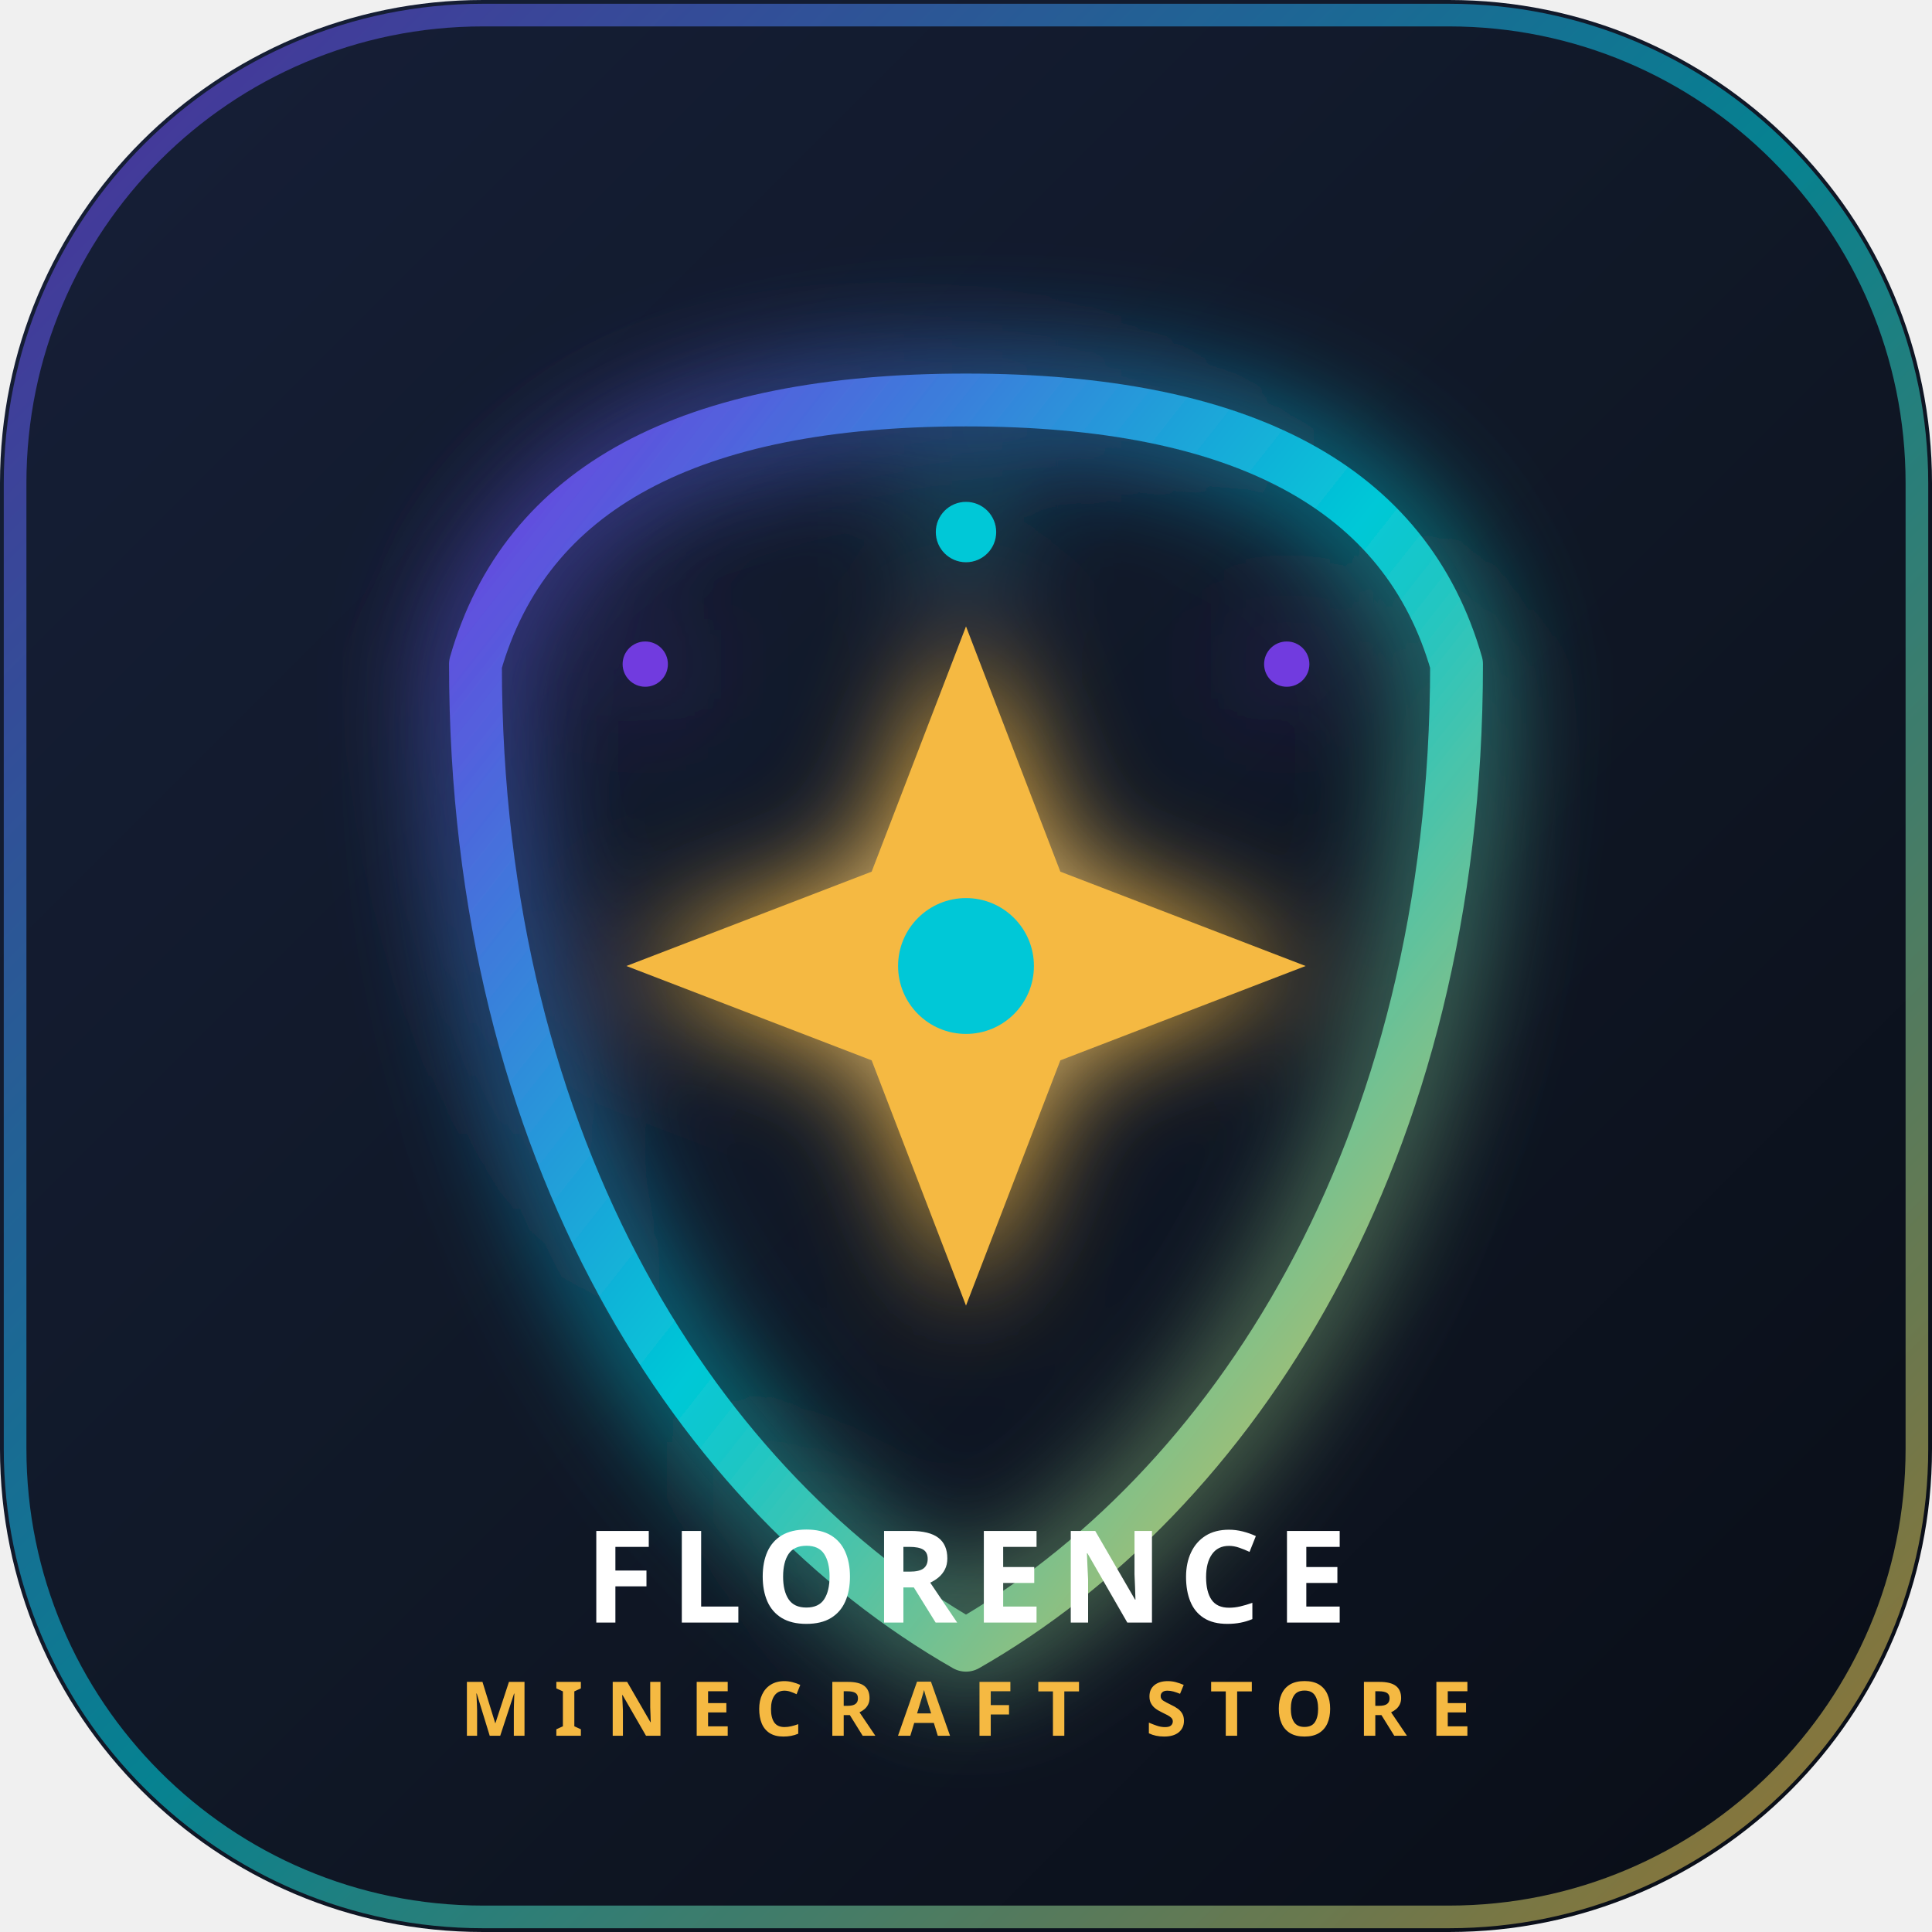
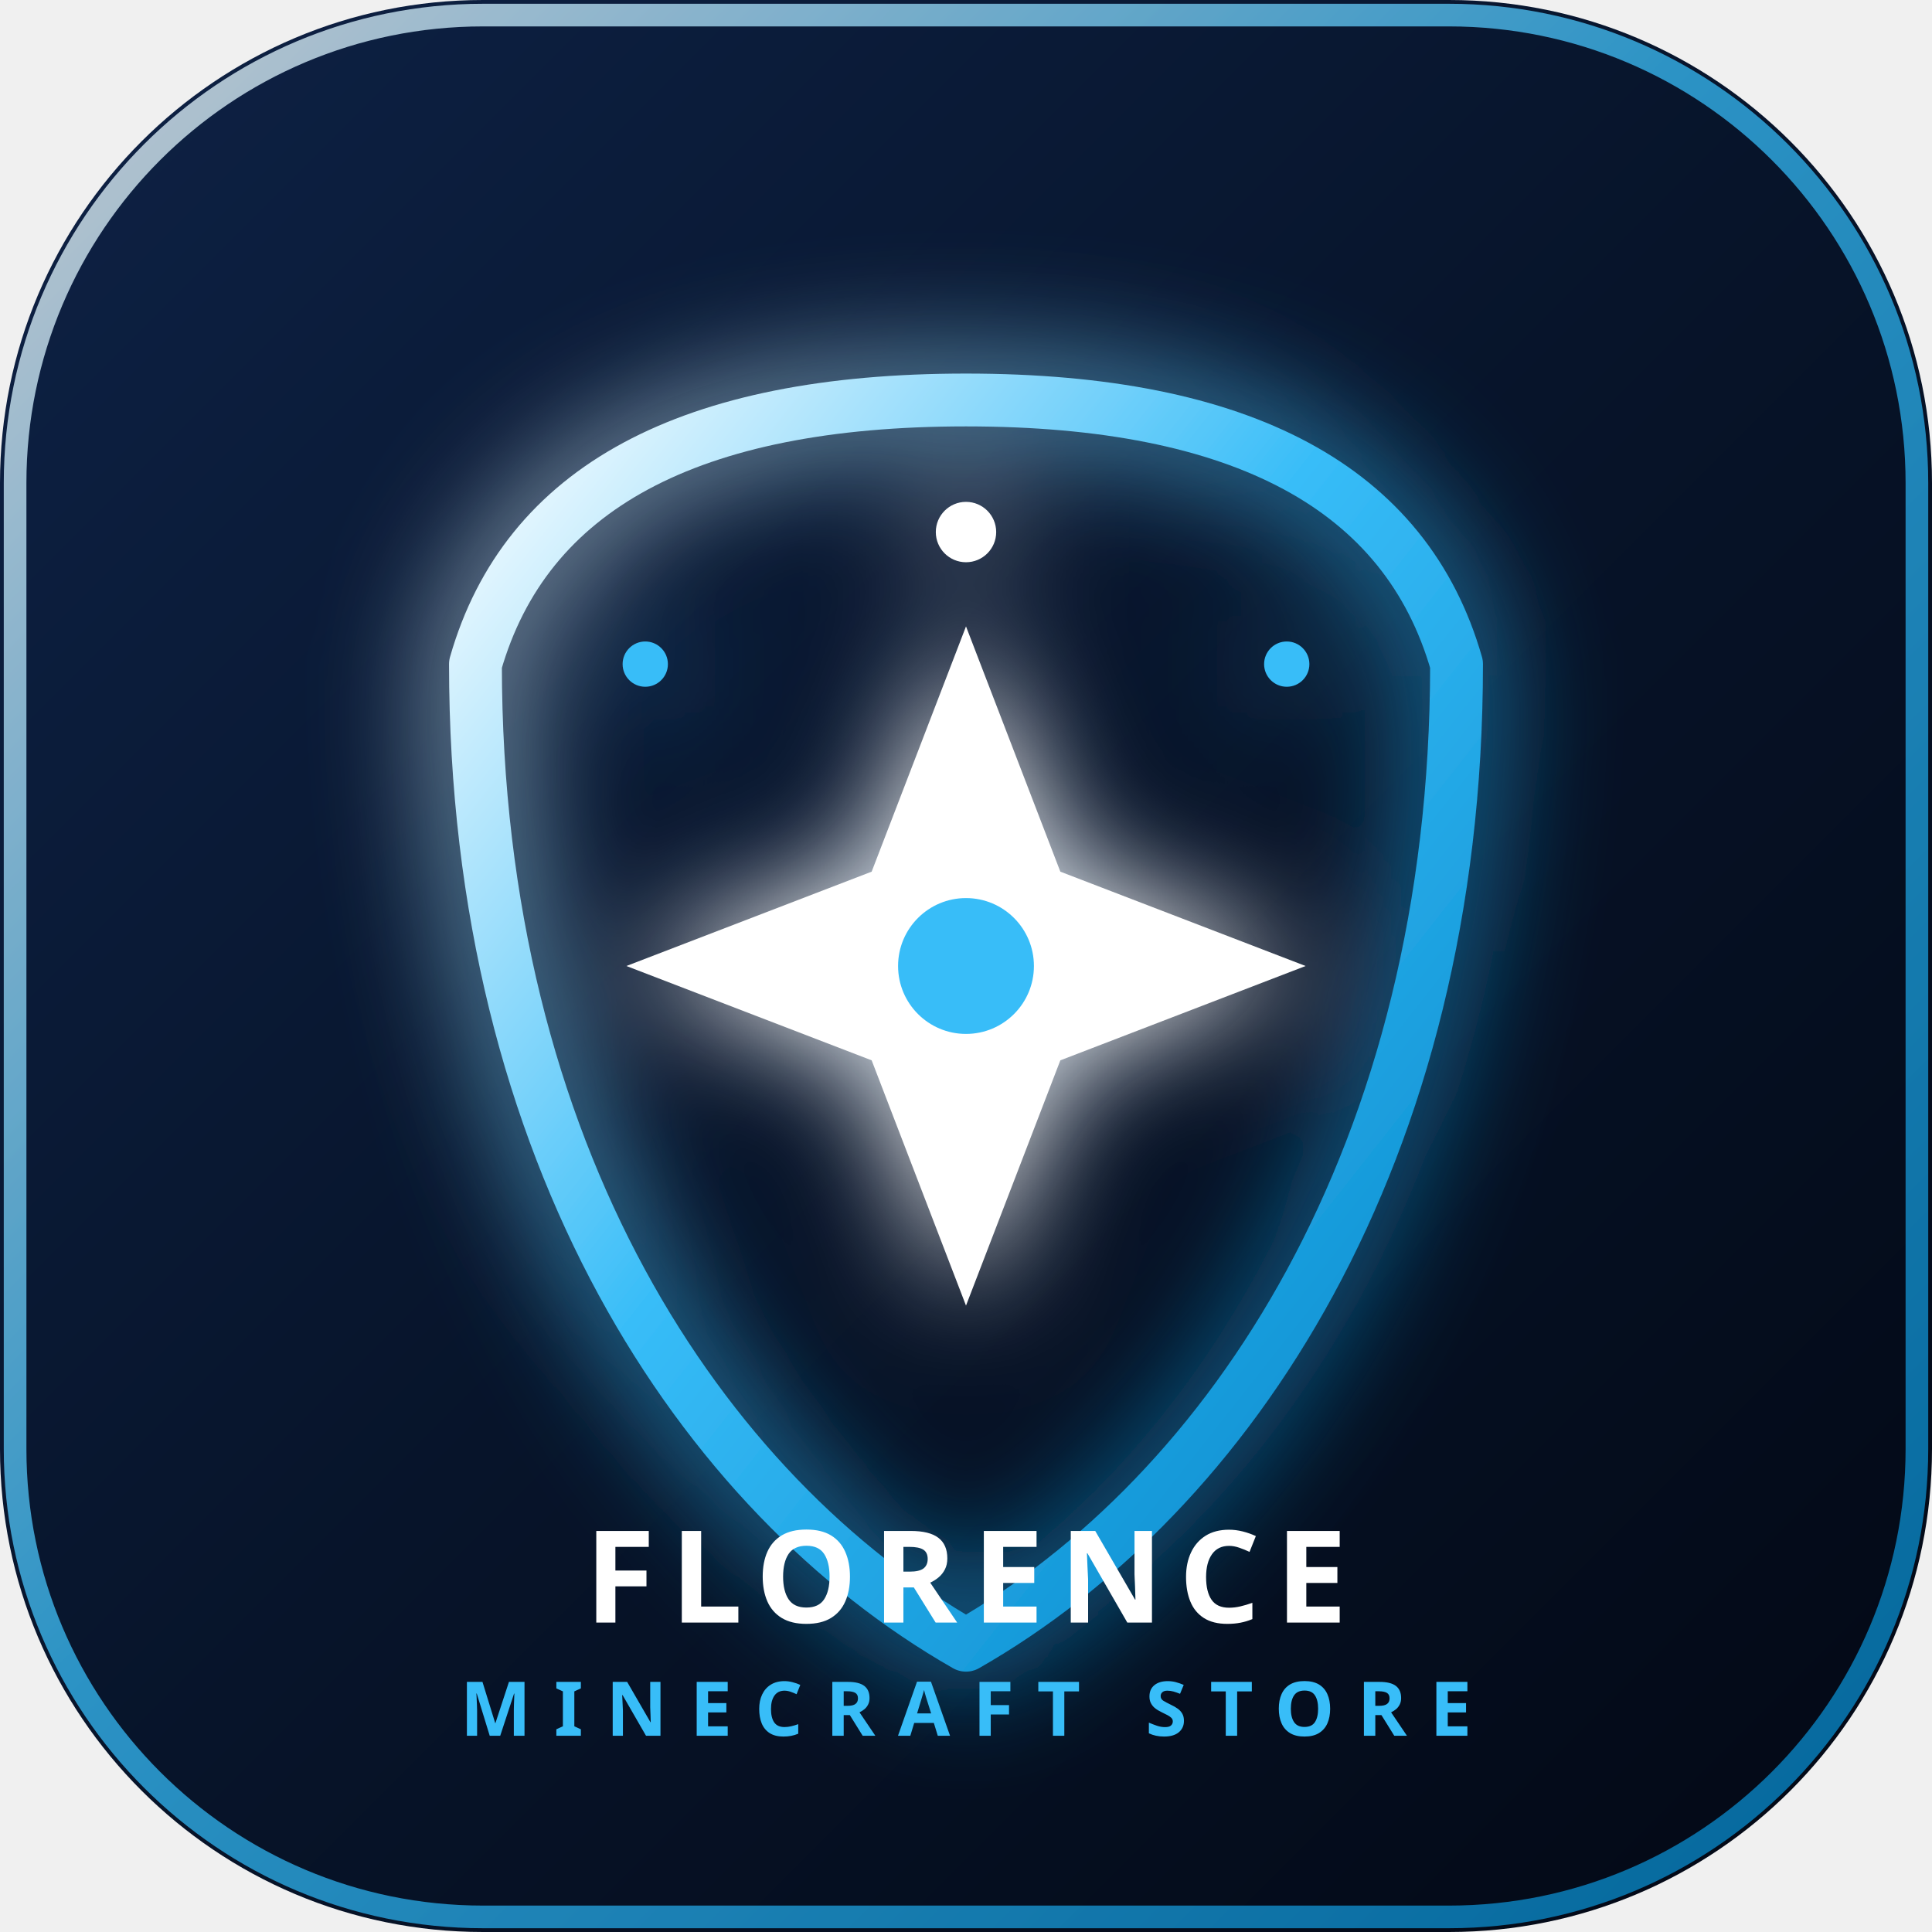
<svg xmlns="http://www.w3.org/2000/svg" viewBox="0 0 512 512" width="512" height="512">
  <defs>
    <linearGradient id="bgGrad" x1="0%" y1="0%" x2="100%" y2="100%">
-       <stop offset="0%" stop-color="#161f38" />
-       <stop offset="50%" stop-color="#101827" />
-       <stop offset="100%" stop-color="#090d16" />
+       <stop offset="0%" stop-color="#0e2246" />
+       <stop offset="50%" stop-color="#07142a" />
+       <stop offset="100%" stop-color="#030814" />
    </linearGradient>
-     <linearGradient id="shieldGrad" x1="0%" y1="0%" x2="100%" y2="100%">
-       <stop offset="0%" stop-color="#713BDF" />
-       <stop offset="50%" stop-color="#00C8D7" />
-       <stop offset="100%" stop-color="#F5B942" />
+     <linearGradient id="blueWhiteGrad" x1="0%" y1="0%" x2="100%" y2="100%">
+       <stop offset="0%" stop-color="#FFFFFF" />
+       <stop offset="45%" stop-color="#38BDF8" />
+       <stop offset="100%" stop-color="#0284C7" />
    </linearGradient>
-     <filter id="glow" x="-20%" y="-20%" width="140%" height="140%">
-       <feGaussianBlur stdDeviation="15" result="blur" />
+     <filter id="iceGlow" x="-20%" y="-20%" width="140%" height="140%">
+       <feGaussianBlur stdDeviation="16" result="blur" />
      <feComposite in="SourceGraphic" in2="blur" operator="over" />
    </filter>
  </defs>
  <rect width="512" height="512" rx="128" fill="url(#bgGrad)" />
-   <rect width="504" height="504" x="4" y="4" rx="124" fill="none" stroke="url(#shieldGrad)" stroke-width="6" opacity="0.6" />
-   <g transform="translate(256, 256)" filter="url(#glow)">
-     <path d="M 0 -150 Q 110 -150 130 -80 C 130 50 70 140 0 180 C -70 140 -130 50 -130 -80 Q -110 -150 0 -150 Z" fill="none" stroke="url(#shieldGrad)" stroke-width="14" stroke-linejoin="round" />
-     <polygon points="0,-90 25,-25 90,0 25,25 0,90 -25,25 -90,0 -25,-25" fill="#F5B942" />
-     <circle cx="0" cy="0" r="18" fill="#00C8D7" />
-     <circle cx="0" cy="-115" r="8" fill="#00C8D7" />
-     <circle cx="85" cy="-80" r="6" fill="#713BDF" />
-     <circle cx="-85" cy="-80" r="6" fill="#713BDF" />
+   <rect width="504" height="504" x="4" y="4" rx="124" fill="none" stroke="url(#blueWhiteGrad)" stroke-width="6" opacity="0.75" />
+   <g transform="translate(256, 256)" filter="url(#iceGlow)">
+     <path d="M 0 -150 Q 110 -150 130 -80 C 130 50 70 140 0 180 C -70 140 -130 50 -130 -80 Q -110 -150 0 -150 Z" fill="none" stroke="url(#blueWhiteGrad)" stroke-width="14" stroke-linejoin="round" />
+     <polygon points="0,-90 25,-25 90,0 25,25 0,90 -25,25 -90,0 -25,-25" fill="#FFFFFF" />
+     <circle cx="0" cy="0" r="18" fill="#38BDF8" />
+     <circle cx="0" cy="-115" r="8" fill="#FFFFFF" />
+     <circle cx="85" cy="-80" r="6" fill="#38BDF8" />
+     <circle cx="-85" cy="-80" r="6" fill="#38BDF8" />
  </g>
  <text x="256" y="430" text-anchor="middle" font-family="sans-serif" font-weight="900" font-size="34" fill="#FFFFFF" letter-spacing="4">FLORENCE</text>
-   <text x="256" y="460" text-anchor="middle" font-family="sans-serif" font-weight="800" font-size="20" fill="#F5B942" letter-spacing="6">MINECRAFT STORE</text>
+   <text x="256" y="460" text-anchor="middle" font-family="sans-serif" font-weight="800" font-size="20" fill="#38BDF8" letter-spacing="6">MINECRAFT STORE</text>
</svg>
